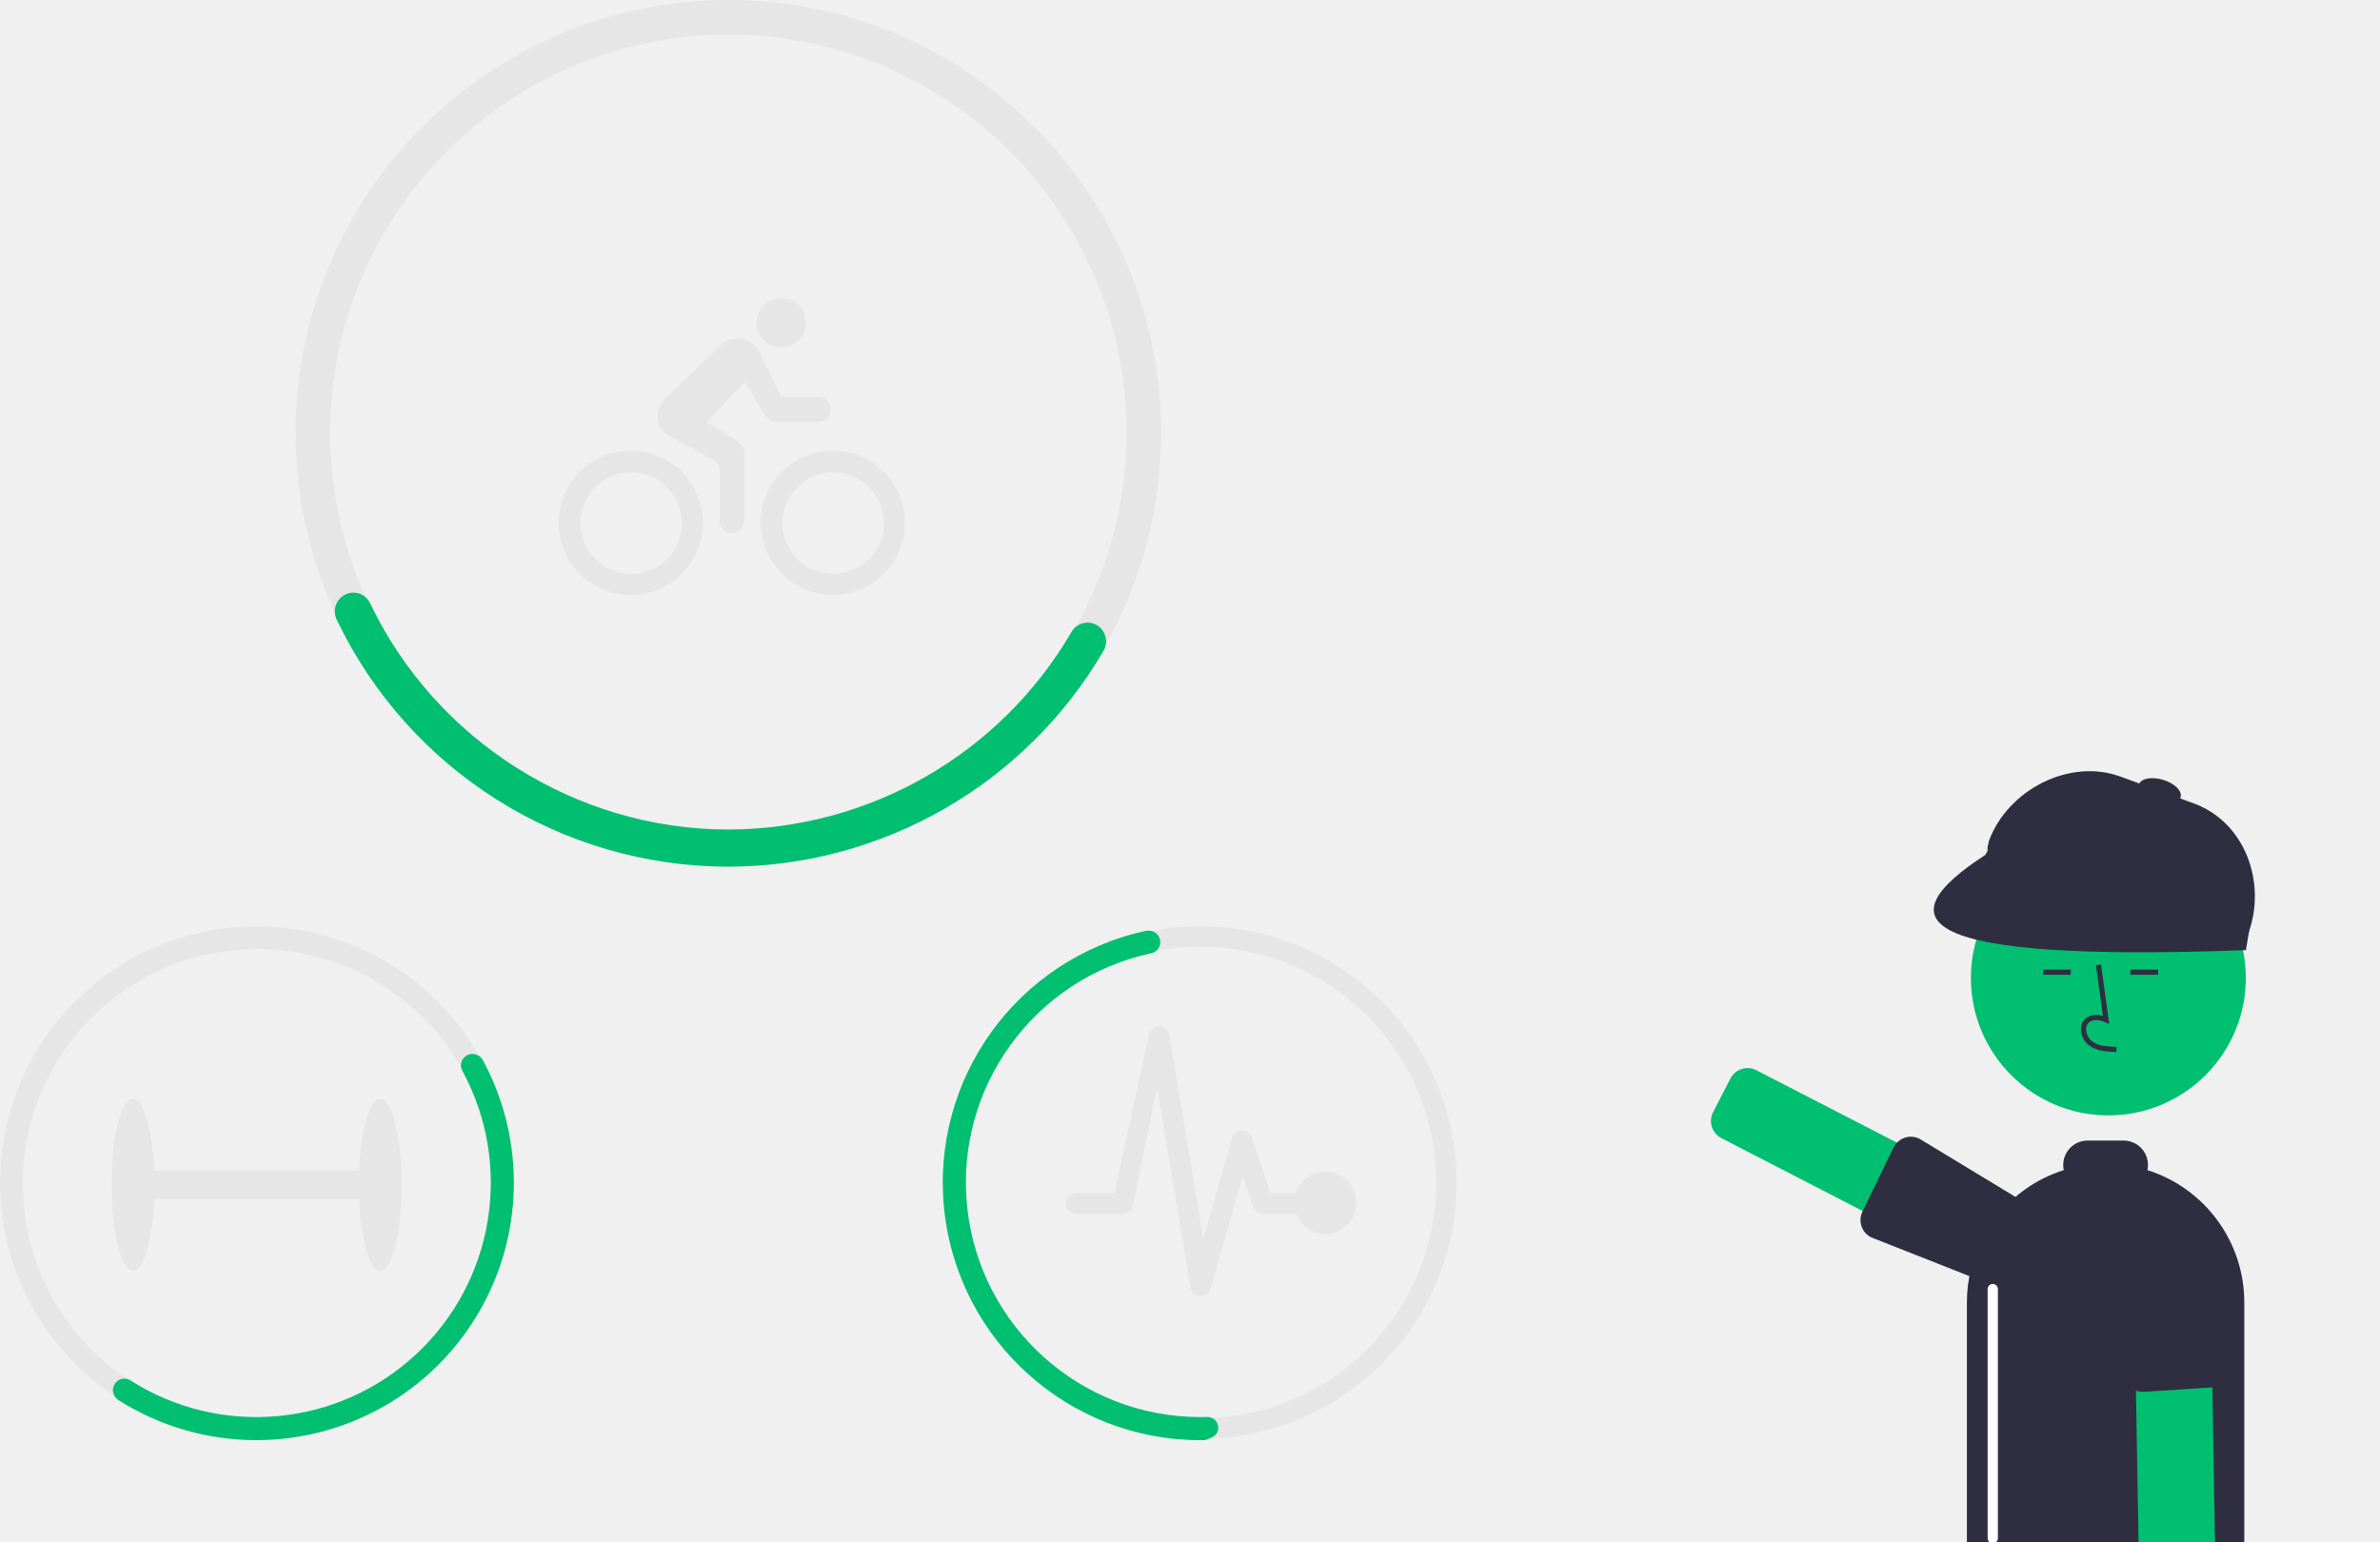
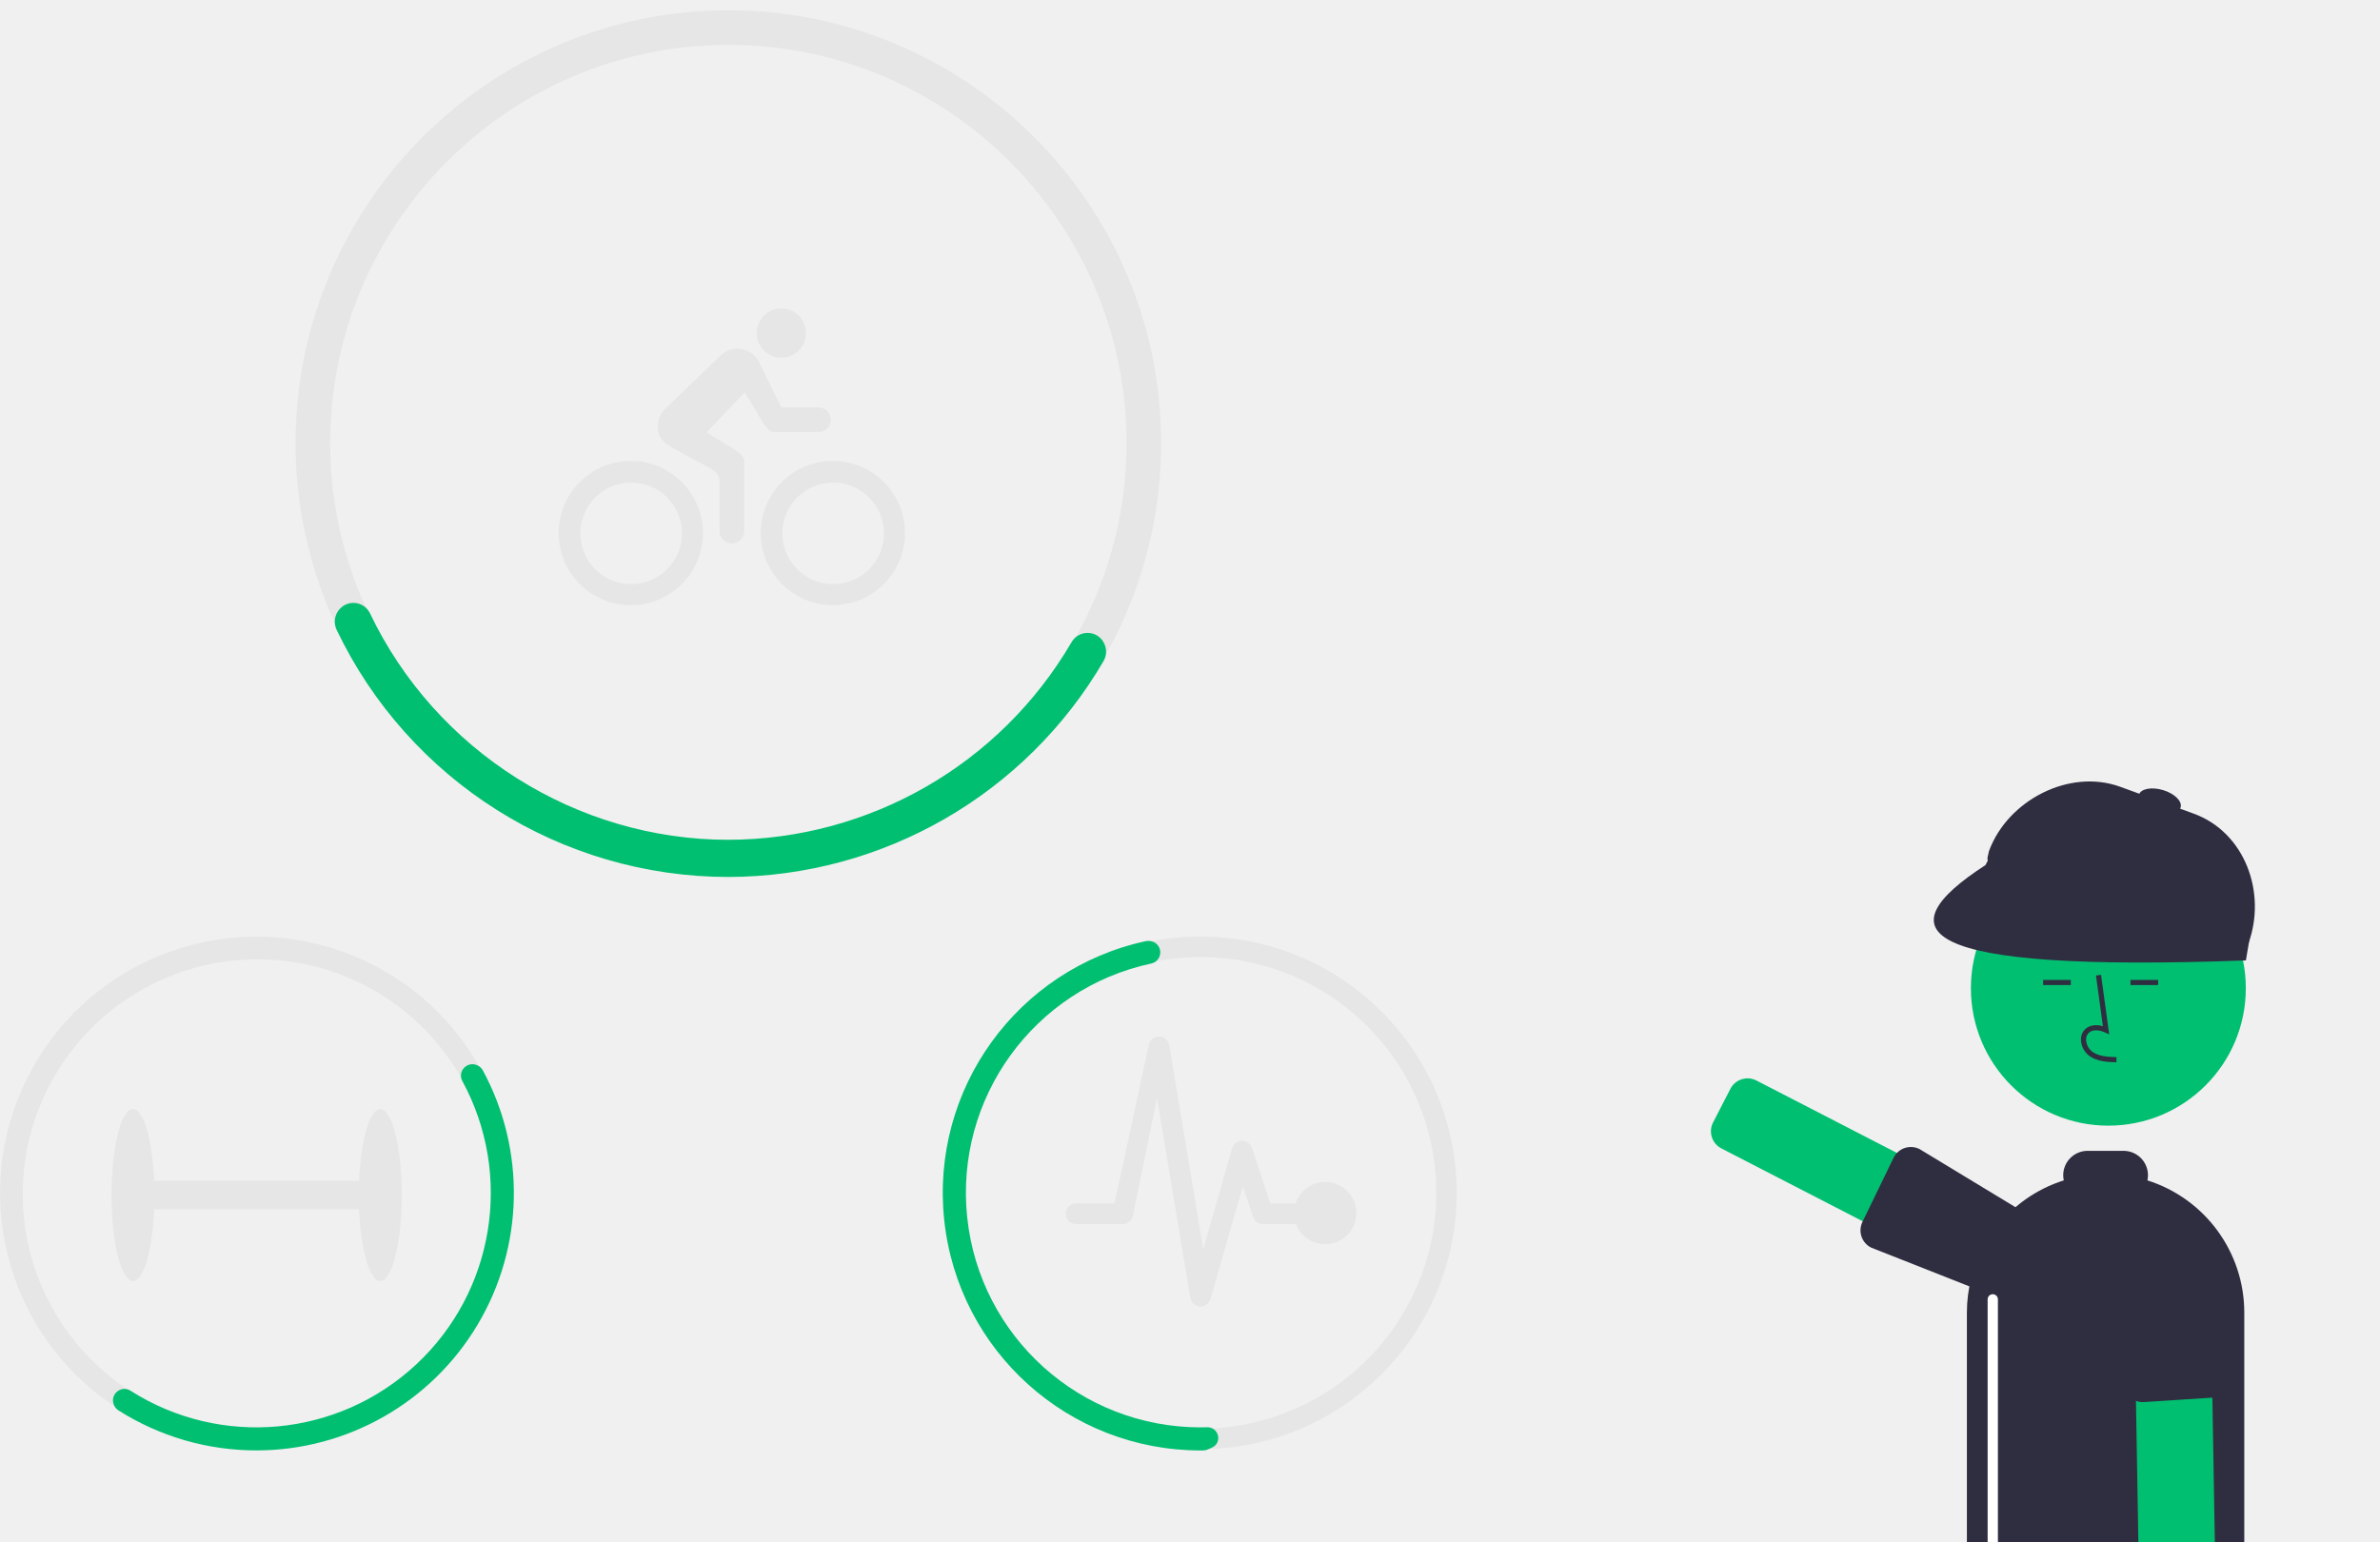
- <svg xmlns="http://www.w3.org/2000/svg" id="ad9423e7-66ce-4b08-b1ae-b4bb4484fd7f" data-name="Layer 1" width="926.622" height="600.085" viewBox="0 0 926.622 600.085">
+ <svg xmlns="http://www.w3.org/2000/svg" id="ad9423e7-66ce-4b08-b1ae-b4bb4484fd7f" data-name="Layer 1" width="926.622" height="600.085" viewBox="0 -4 926.622 600.085">
  <path d="M896.568,736.779a4.098,4.098,0,0,1,.229-.34,6.959,6.959,0,0,1,.76-1.35l25.16-35.2,20.73-28.99h35.36l-2.5,3.49-4.45,6.23-13.79,19.28-29.55,41.33,27.39,55.02c1.12,2.24-.79,5.46-4.24,7.18l-13.21,6.58a9.712,9.712,0,0,1-4.23,1.06c-1.86,0-3.41-.69-4.06-2l-34.05-68.4A3.963,3.963,0,0,1,896.568,736.779Z" transform="translate(-144.5425 -86.26723)" fill="#01bf71" />
  <path d="M944.15,734.671,908.529,721.436a6.508,6.508,0,0,1-3.829-8.357l10.449-28.122a6.509,6.509,0,0,1,8.357-3.829l35.621,13.235a6.508,6.508,0,0,1,3.829,8.357l-10.449,28.122a6.499,6.499,0,0,1-8.357,3.829Z" transform="translate(-144.5425 -86.26723)" fill="#2f2e41" />
  <path d="M913.861,719.038a1.994,1.994,0,0,1-.704-.129h-0a2.003,2.003,0,0,1-1.164-2.578l13.079-34.611a2,2,0,0,1,3.742,1.414L915.734,717.745A2.004,2.004,0,0,1,913.861,719.038Z" transform="translate(-144.5425 -86.26723)" fill="#fff" />
  <path d="M971.337,805.919V680.909a1.968,1.968,0,0,1,.022-.348,7.443,7.443,0,0,1,4.764-6.637,7.313,7.313,0,0,1,2.714-.516h14.76a7.508,7.508,0,0,1,7.5,7.5V805.919a7.508,7.508,0,0,1-7.5,7.5H978.837A7.508,7.508,0,0,1,971.337,805.919Z" transform="translate(-144.5425 -86.26723)" fill="#01bf71" />
  <path d="M963.328,727.899v-30a6.507,6.507,0,0,1,6.5-6.5h38a6.507,6.507,0,0,1,6.5,6.5v30a6.507,6.507,0,0,1-6.5,6.5h-38A6.507,6.507,0,0,1,963.328,727.899Z" transform="translate(-144.5425 -86.26723)" fill="#2f2e41" />
  <path d="M992.402,731.233a2.002,2.002,0,0,1-2-2v-37a2,2,0,0,1,4,0v37A2.002,2.002,0,0,1,992.402,731.233Z" transform="translate(-144.5425 -86.26723)" fill="#fff" />
  <path d="M924.068,585.823,814.73,529.454a7.517,7.517,0,0,1-3.227-10.104l6.761-13.121a7.516,7.516,0,0,1,10.103-3.225L937.708,559.375A7.106,7.106,0,0,1,939.226,560.422a7.471,7.471,0,0,1,1.706,9.056l-6.761,13.121a7.478,7.478,0,0,1-4.386,3.708,7.771,7.771,0,0,1-2.298.352A7.442,7.442,0,0,1,924.068,585.823Z" transform="translate(-144.5425 -86.26723)" fill="#01bf71" />
  <path d="M926.194,589.065l-53.158-20.988a7.509,7.509,0,0,1-3.347-10.057l12.122-24.984a7.537,7.537,0,0,1,4.34-3.751,7.514,7.514,0,0,1,5.796.457l48.004,29.1a2.185,2.185,0,0,1,.511.356c1.223,1.101,1.833,3.745,2.322,5.866l.078.33c.134.569.249,1.061.366,1.405l.04.132c.043.14.086.285.116.418a7.468,7.468,0,0,1-.578,5.155L936.185,585.693a7.584,7.584,0,0,1-6.727,4.146A7.199,7.199,0,0,1,926.194,589.065Z" transform="translate(-144.5425 -86.26723)" fill="#2f2e41" />
  <circle cx="820.863" cy="380.81" r="53.519" fill="#01bf71" />
  <path d="M968.53,495.913l.056-2c-3.721-.104-7.001-.337-9.466-2.138a6.148,6.148,0,0,1-2.381-4.528,3.514,3.514,0,0,1,1.153-2.895c1.636-1.382,4.269-.935,6.188-.055l1.655.759-3.173-23.19-1.981.271,2.699,19.727c-2.607-.767-5.023-.437-6.678.961a5.471,5.471,0,0,0-1.86,4.492,8.133,8.133,0,0,0,3.2,6.073C961.107,495.705,965.223,495.82,968.53,495.913Z" transform="translate(-144.5425 -86.26723)" fill="#2f2e41" />
  <rect x="795.466" y="377.571" width="10.771" height="2" fill="#2f2e41" />
  <rect x="829.466" y="377.571" width="10.771" height="2" fill="#2f2e41" />
  <path d="M916.618,700.374c-3.534-.204-6.291-6.015-6.291-13.302V593.399a54.363,54.363,0,0,1,1.706-13.524l0-.001c.412-1.589.902-3.168,1.453-4.692a53.865,53.865,0,0,1,17.025-23.879c.878-.717,1.796-1.411,2.728-2.062a53.642,53.642,0,0,1,14.81-7.335,9.372,9.372,0,0,1-.222-2.006,9.511,9.511,0,0,1,9.5-9.5h14a9.511,9.511,0,0,1,9.5,9.5,9.373,9.373,0,0,1-.221,2.002A54.031,54.031,0,0,1,1018.328,593.399v93.672c0,7.474-2.855,13.328-6.5,13.328h-95A.741.741,0,0,1,916.618,700.374Z" transform="translate(-144.5425 -86.26723)" fill="#2f2e41" />
  <path d="M978.462,708.924a7.511,7.511,0,0,1-.984-3.576L975.374,582.355a7.49,7.49,0,0,1,2.104-5.342l.002-.002a7.496,7.496,0,0,1,5.263-2.29l14.76-.248a7.495,7.495,0,0,1,7.578,6.621,5.955,5.955,0,0,1,.048.742l2.112,123.002a7.518,7.518,0,0,1-7.377,7.625l-14.755.254a7.529,7.529,0,0,1-6.648-3.794Z" transform="translate(-144.5425 -86.26723)" fill="#01bf71" />
  <path d="M972.258,624.463a7.508,7.508,0,0,1-.965-3.208l.63-56.983a7.509,7.509,0,0,1,6.891-8.064l14.713-1.153a7.547,7.547,0,0,1,5.023,1.428c.151.114.302.254.449.353a14.035,14.035,0,0,0,1.148.86l.319.226c2.115,1.497,4.513,3.194,4.629,4.848l8.852,55.595a7.382,7.382,0,0,1-1.096,4.526,6.815,6.815,0,0,1-.677.939,6.475,6.475,0,0,1-.721.724,7.427,7.427,0,0,1-4.408,1.884l-27.691,1.787a7.508,7.508,0,0,1-7.096-3.764Z" transform="translate(-144.5425 -86.26723)" fill="#2f2e41" />
  <path d="M920.402,687.233a2.002,2.002,0,0,1-2-2v-97a2,2,0,0,1,4,0v97A2.002,2.002,0,0,1,920.402,687.233Z" transform="translate(-144.5425 -86.26723)" fill="#fff" />
  <path d="M1013.944,454.363l-92.974-34.013a4,4,0,0,1-2.382-5.131l.315-1.487c7.261-19.848,31.328-32.34,51.176-25.079l28.61,10.466c19.848,7.261,28.475,30.764,21.214,50.612l-.828,2.248A4,4,0,0,1,1013.944,454.363Z" transform="translate(-144.5425 -86.26723)" fill="#2f2e41" />
  <path d="M1018.952,456.25c-129.587,4.782-140.911-11.501-101.426-37.105l8.376-15.413,96,35Z" transform="translate(-144.5425 -86.26723)" fill="#2f2e41" />
  <ellipse cx="985.402" cy="394.233" rx="4.5" ry="8.5" transform="translate(179.6477 1138.168) rotate(-73.26954)" fill="#2f2e41" />
  <path d="M428.128,86.267c-92.916,0-168.497,75.581-168.497,168.497a167.593,167.593,0,0,0,14.774,68.989c26.407,58.61,85.367,99.508,153.723,99.508a168.59,168.59,0,0,0,168.497-168.497C596.625,161.848,521.031,86.267,428.128,86.267ZM567.536,322.5A155.175,155.175,0,0,1,428.128,409.781c-65.687,0-121.965-41.073-144.49-98.888A153.876,153.876,0,0,1,273.111,254.764C273.111,169.289,342.653,99.747,428.128,99.747s155.017,69.542,155.017,155.017A153.935,153.935,0,0,1,567.536,322.5Z" transform="translate(-144.5425 -86.26723)" fill="#e6e6e6" />
  <path d="M428.128,423.761A169.2,169.2,0,0,1,275.592,327.495a7.279,7.279,0,0,1,.548-7.233l.09-.132a7.173,7.173,0,0,1,12.379.99c25.564,53.556,80.328,88.162,139.52,88.162a155.145,155.145,0,0,0,133.619-76.976,7.176,7.176,0,0,1,6.259-3.588,7.049,7.049,0,0,1,6.162,3.592l.079.138a7.266,7.266,0,0,1-.038,7.222A169.646,169.646,0,0,1,428.128,423.761Z" transform="translate(-144.5425 -86.26723)" fill="#01bf71" />
  <path d="M390.15,270.176a19.776,19.776,0,1,1-13.871,5.807,19.515,19.515,0,0,1,13.871-5.807m0-8.425A28.088,28.088,0,1,0,418.223,289.854a28.088,28.088,0,0,0-28.073-28.103Zm58.523-40.168a9.58,9.58,0,0,0,9.628-9.531q0-.049,0-.097a9.478,9.478,0,0,0-9.387-9.568q-.09-.001-.181,0a9.599,9.599,0,0,0-.181,19.196Q448.613,221.583,448.673,221.582Zm20.129,48.593a19.776,19.776,0,1,1-13.871,5.807,19.515,19.515,0,0,1,13.871-5.807m0-8.425a28.073,28.073,0,1,0,28.073,28.073,28.073,28.073,0,0,0-28.073-28.073Z" transform="translate(-144.5425 -86.26723)" fill="#e6e6e6" />
  <path d="M463.176,240.899H448.733L439.857,222.816A9.414,9.414,0,0,0,424.963,220.83L403.389,241.621a9.797,9.797,0,0,0-2.798,6.74c0,5.235,3.791,7.101,5.566,8.154,13.69,7.883,18.505,8.756,18.505,12.697V289.041a4.814,4.814,0,0,0,9.628,0h0V261.961c0-3.972-9.147-7.221-14.533-11.434l14.713-15.496c5.627,8.575,8.214,15.496,11.434,15.496h17.271a4.814,4.814,0,1,0,.016-9.628h-.016Z" transform="translate(-144.5425 -86.26723)" fill="#e6e6e6" />
  <path d="M292.599,514.124c-4.147,0-7.581,12.074-8.246,27.906H204.569c-.665-15.832-4.099-27.906-8.246-27.906-4.624,0-8.372,14.993-8.372,33.487s3.748,33.487,8.372,33.487c4.147,0,7.581-12.074,8.246-27.906h79.783c.665,15.832,4.099,27.906,8.246,27.906,4.624,0,8.372-14.993,8.372-33.487S297.222,514.124,292.599,514.124Z" transform="translate(-144.5425 -86.26723)" fill="#e6e6e6" />
  <path d="M331.462,498.169a99.773,99.773,0,1,0,12.644,48.581A99.773,99.773,0,0,0,331.462,498.169Zm-87.16,140.392a91.358,91.358,0,1,1,.922 0Q244.762,638.563,244.302,638.561Z" transform="translate(-144.5425 -86.26723)" fill="#e6e6e6" />
  <path d="M244.35,647.055a100.096,100.096,0,0,1-53.697-15.592,4.49,4.49,0,0,1-1.767-2.149l-.05-.13a4.403,4.403,0,0,1,1.346-5.067,4.345,4.345,0,0,1,5.166-.316A91.269,91.269,0,0,0,324.549,503.223a4.35,4.35,0,0,1,.673-5.134,4.409,4.409,0,0,1,5.154-.991l.125.059a4.456,4.456,0,0,1,2.015,1.888A100.267,100.267,0,0,1,244.397,647.055Z" transform="translate(-144.5425 -86.26723)" fill="#01bf71" />
  <path d="M611.909,446.964a99.804,99.804,0,1,0-.036,199.608h.036c.647,0,1.281,0,1.928-.027A99.8,99.8,0,0,0,611.909,446.964ZM632.25,636.301A91.818,91.818,0,1,1,611.855,454.944h.054A91.818,91.818,0,0,1,632.25,636.301Z" transform="translate(-144.5425 -86.26723)" fill="#e6e6e6" />
  <path d="M611.909,647.072a100.305,100.305,0,0,1-21.236-198.337,4.598,4.598,0,0,1,1.808-.023l.208.04a4.442,4.442,0,0,1,.101,8.7A91.328,91.328,0,0,0,611.922,638.079c.882-.008,1.74-.012,2.61-.038a4.138,4.138,0,0,1,4.212,3.242,4.003,4.003,0,0,1-2.272,4.638v0q-.881.404-1.77.793a4.107,4.107,0,0,1-1.584.351C612.716,647.072,612.315,647.072,611.909,647.072Z" transform="translate(-144.5425 -86.26723)" fill="#01bf71" />
  <path d="M661.145,542.525a12.198,12.198,0,0,0-12.179,8.313h-9.829l-7.176-21.578a4.043,4.043,0,0,0-3.841-2.779h-.076a3.996,3.996,0,0,0-3.79,2.931l-11.244,39.239-13.215-79.363a4.057,4.057,0,0,0-7.934-.328l-13.392,61.879H563.463a4.043,4.043,0,0,0,0,8.085h18.192a4.03,4.03,0,0,0,3.916-3.057l9.45-46.036,12.962,77.797a4.014,4.014,0,0,0,3.765,3.36h.227a4.055,4.055,0,0,0,3.891-2.931l12.558-43.863,3.967,11.951a4.076,4.076,0,0,0,3.841,2.779H649.143a12.131,12.131,0,1,0,12.002-16.398Z" transform="translate(-144.5425 -86.26723)" fill="#e6e6e6" />
  <path d="M1054.458,813.733h-183a1,1,0,0,1,0-2h183a1,1,0,0,1,0,2Z" transform="translate(-144.5425 -86.26723)" fill="#3f3d56" />
</svg>
